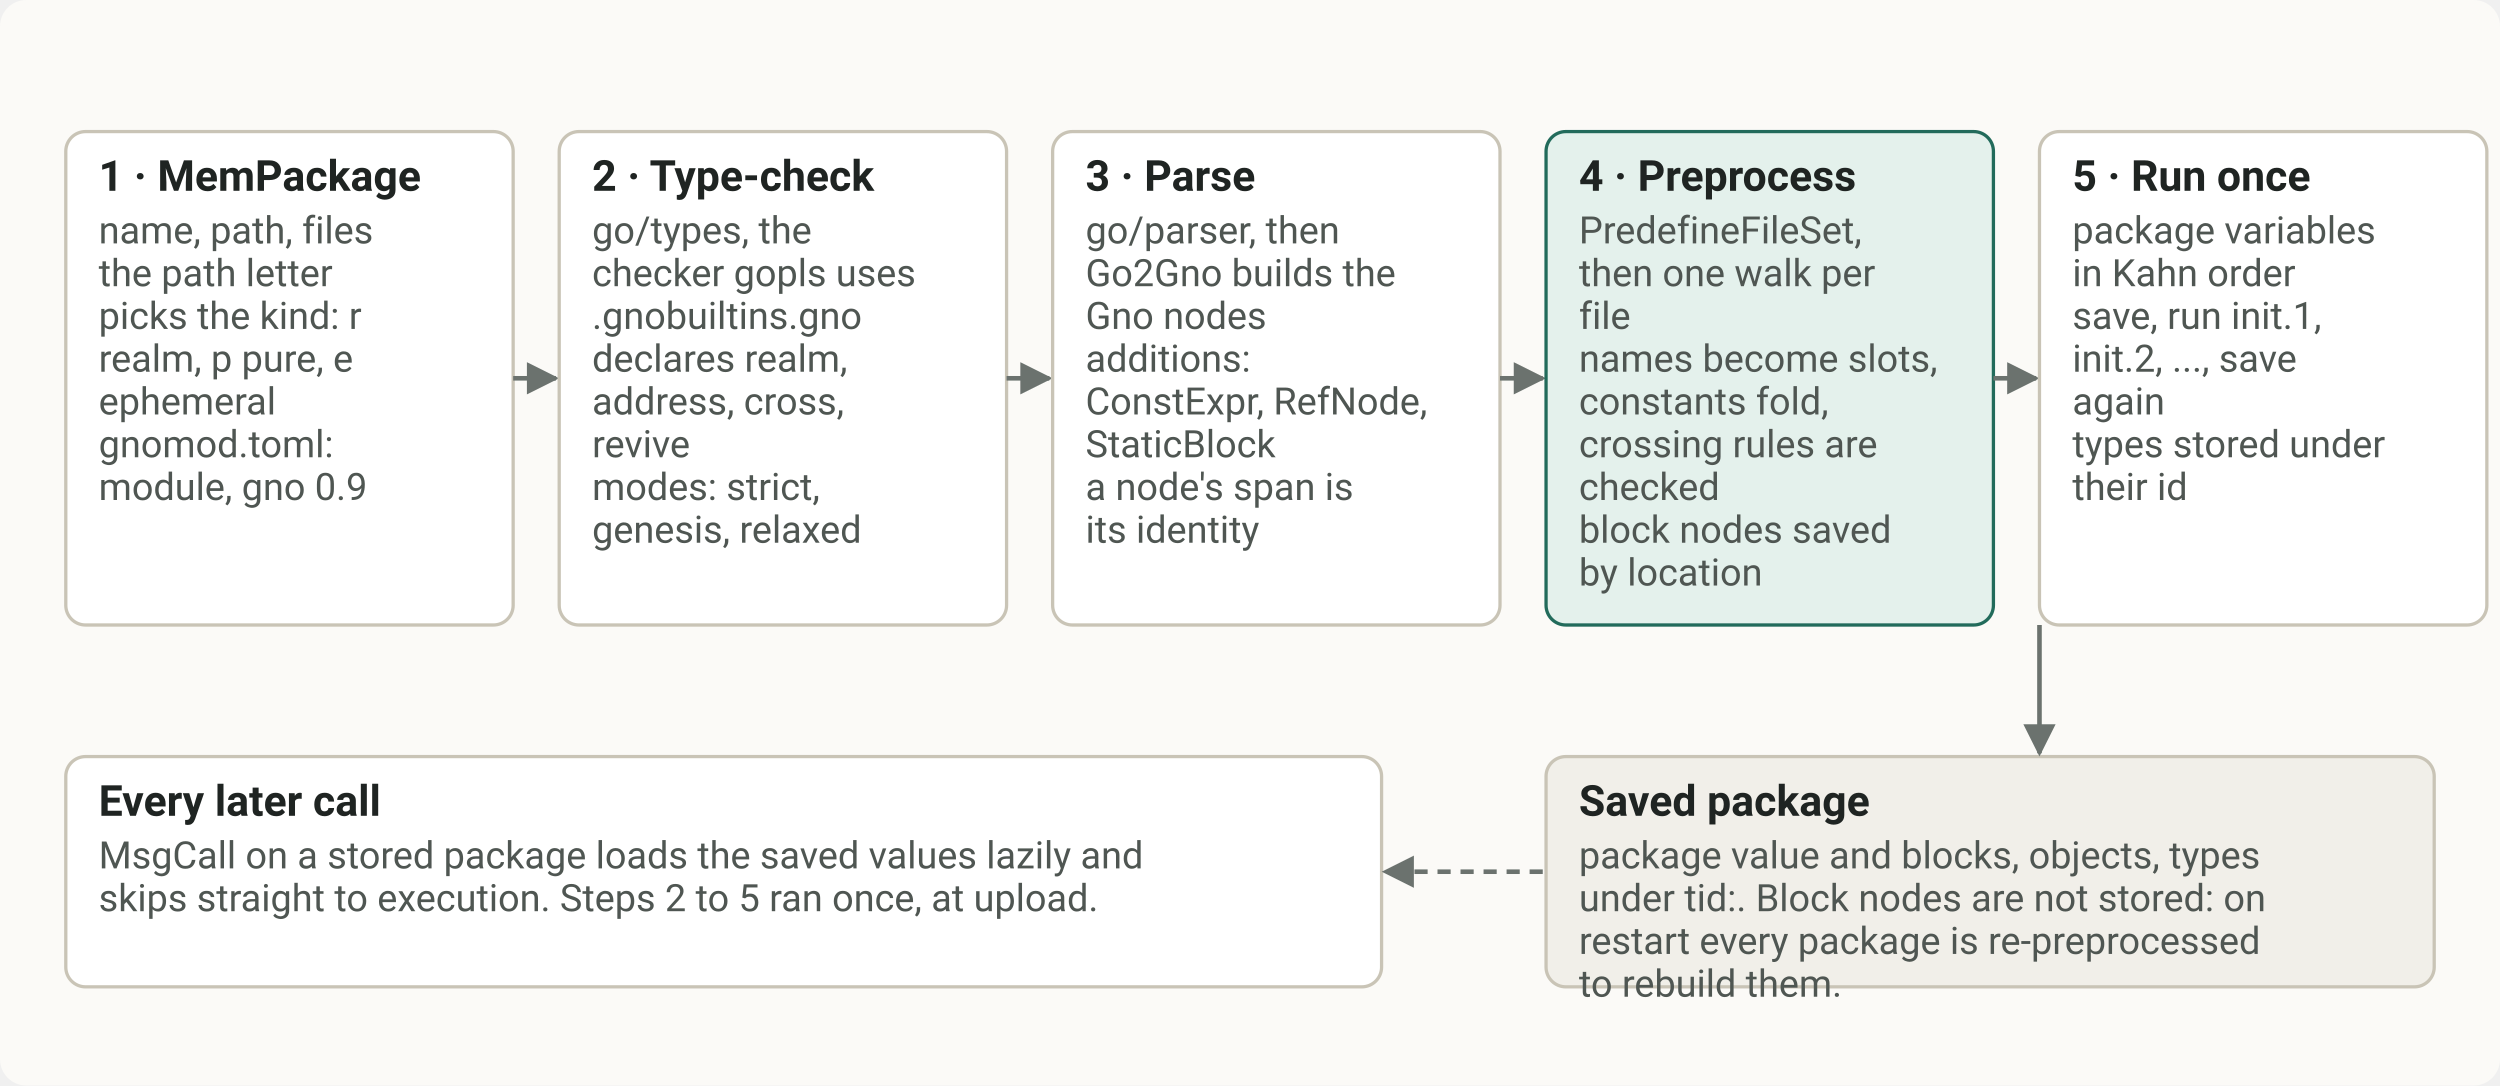
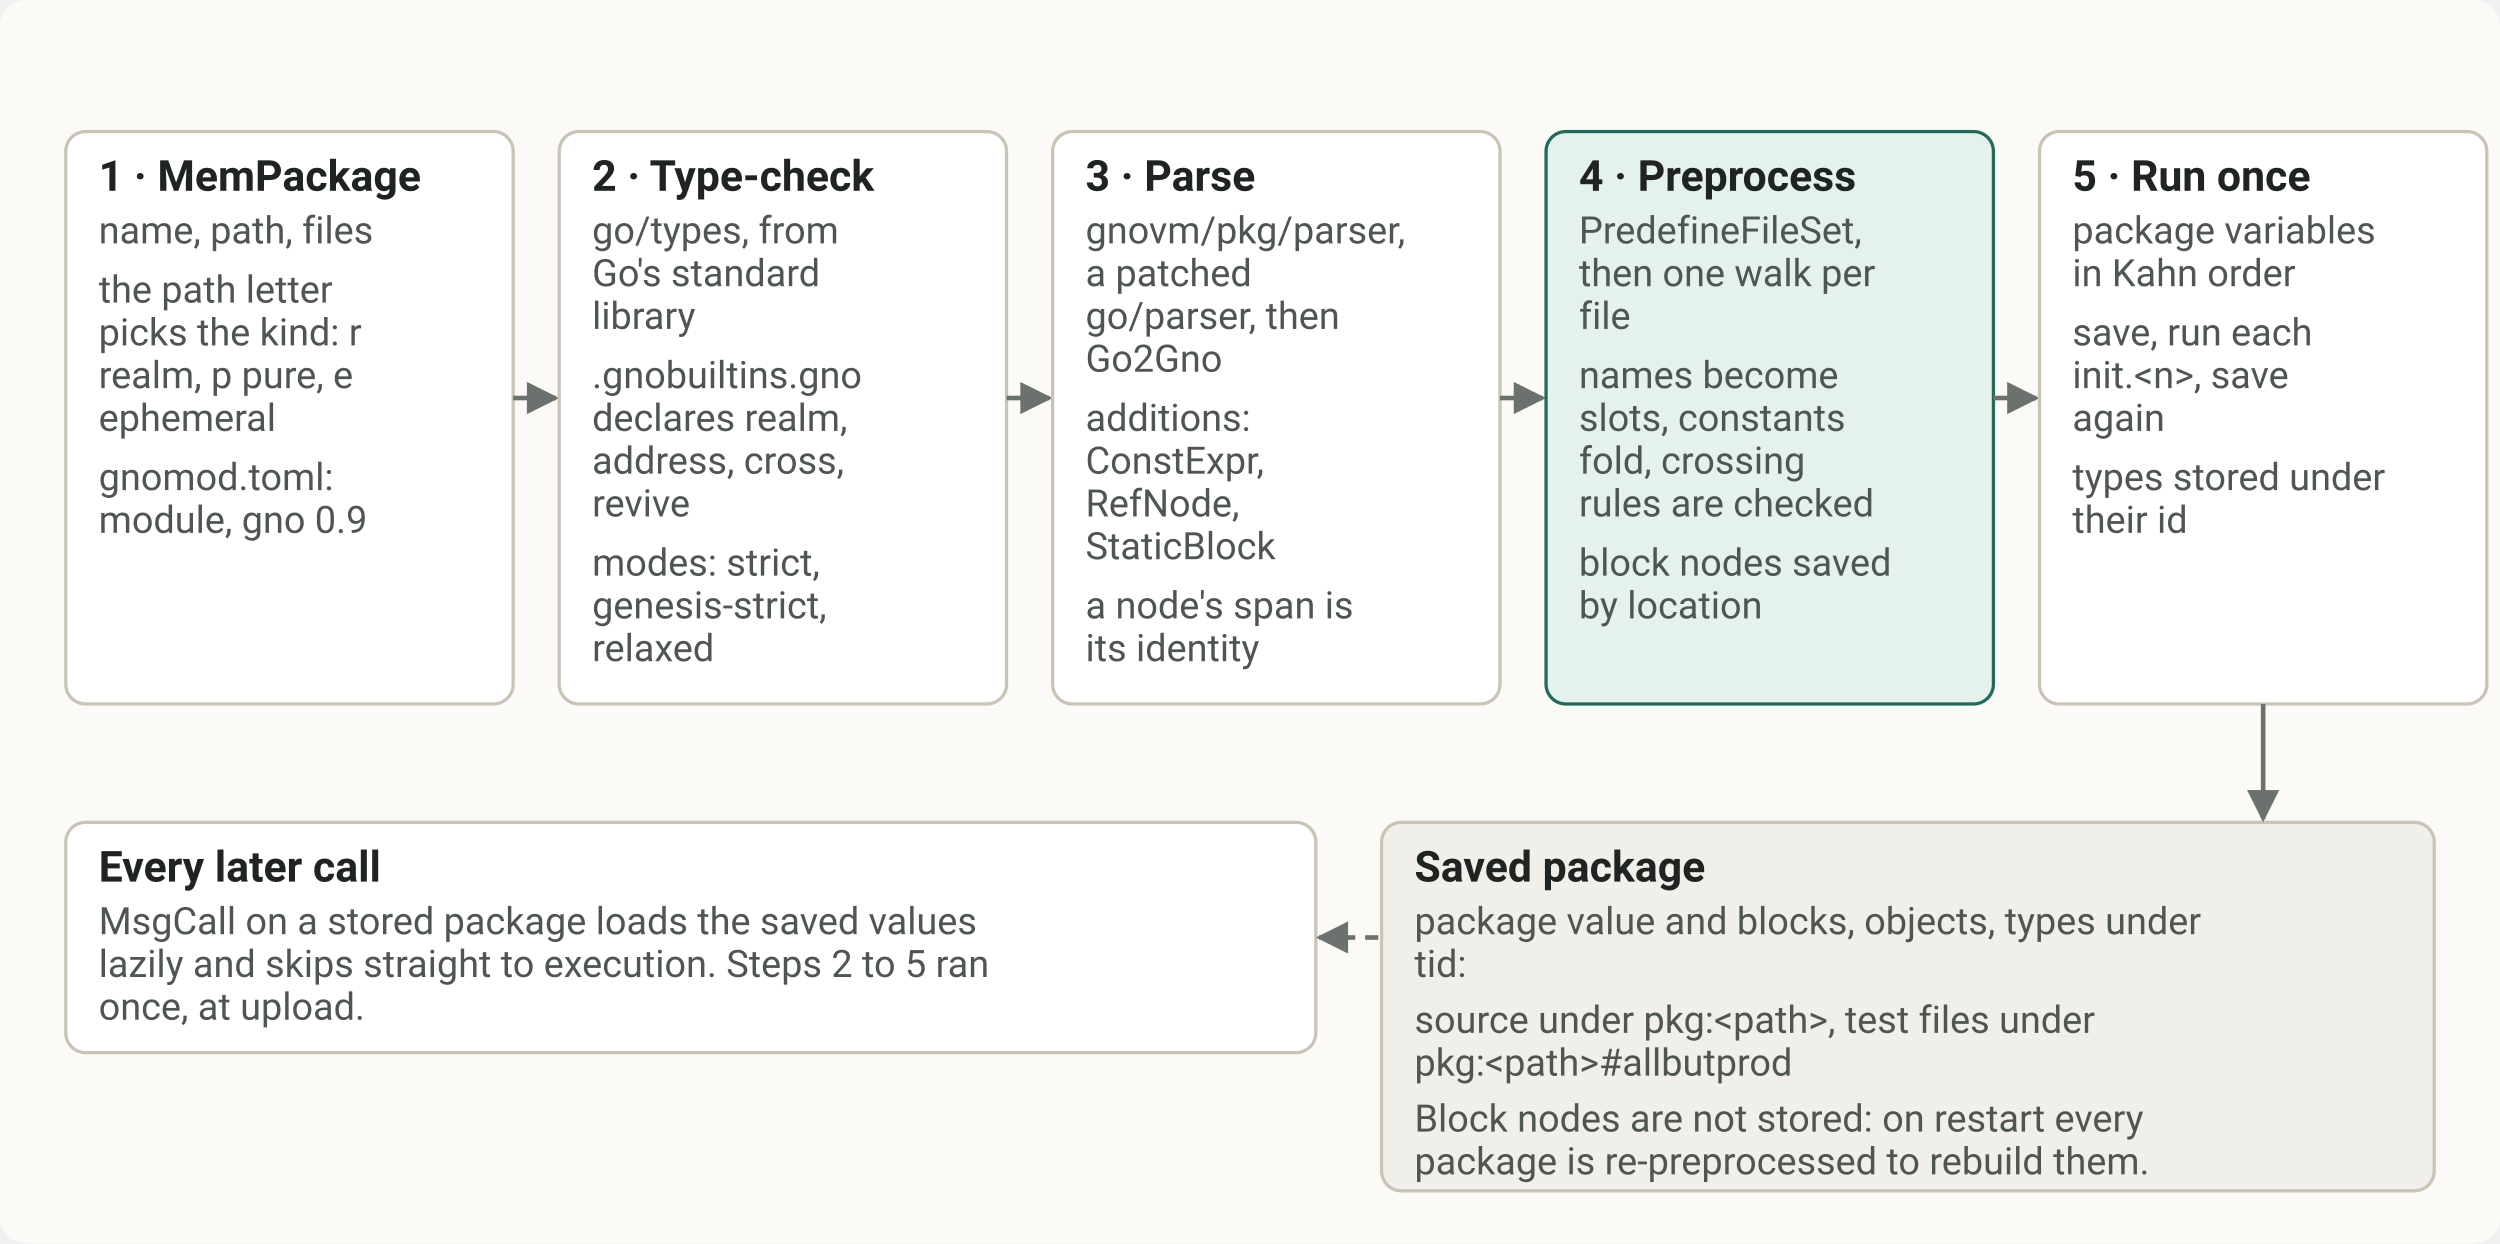
- <svg xmlns="http://www.w3.org/2000/svg" xml:space="preserve" viewBox="0 0 760 330" width="760" height="330" font-family="ui-sans-serif, system-ui, sans-serif">
+ <svg xmlns="http://www.w3.org/2000/svg" xml:space="preserve" viewBox="0 0 760 378" width="760" height="378" font-family="ui-sans-serif, system-ui, sans-serif">
  <style>
.f-bg{fill:#fbfaf7}
.f-box{fill:#fff;stroke:#c9c4b6;stroke-width:1}
.f-box.acc{fill:#e4f1ec;stroke:#226b5b}
.f-box.warn{fill:#fbeaea;stroke:#b3423f}
.f-box.mut{fill:#f1efe9}
.f-box.dash{stroke-dasharray:4 3}
.f-t{font:13px ui-sans-serif,system-ui,-apple-system,"Segoe UI",Roboto,sans-serif;fill:#1f2422;white-space:pre}
.f-t.b{font-weight:700}
.f-t.h{font-size:15px;font-weight:700}
.f-t.s{font-size:11.5px;fill:#4f5652}
.f-t.acc{fill:#226b5b}
.f-t.warn{fill:#b3423f}
.f-m{font:12px ui-monospace,SFMono-Regular,Menlo,Consolas,monospace;fill:#1f2422;white-space:pre}
.f-m.b{font-weight:700}
.f-m.s{font-size:11px;fill:#4f5652}
.f-m.acc{fill:#226b5b}
.f-m.warn{fill:#b3423f}
.f-ar{stroke:#6b726e;stroke-width:1.4;fill:none;marker-end:url(#f-ah)}
.f-ar.acc{stroke:#226b5b;marker-end:url(#f-ah2)}
.f-ar.warn{stroke:#b3423f;marker-end:url(#f-ah3)}
.f-ar.thin{stroke-width:1;stroke:#b9b4a6}
.f-ar.dash{stroke-dasharray:4 3}
.f-ln{stroke:#c9c4b6;stroke-width:1;fill:none}
.f-hot{cursor:pointer}
</style>
  <defs>
    <marker id="f-ah" viewBox="0 0 10 10" refX="9" refY="5" markerWidth="7" markerHeight="7" orient="auto-start-reverse">
      <path d="M0 0L10 5L0 10z" fill="#6b726e" />
    </marker>
    <marker id="f-ah2" viewBox="0 0 10 10" refX="9" refY="5" markerWidth="7" markerHeight="7" orient="auto-start-reverse">
      <path d="M0 0L10 5L0 10z" fill="#226b5b" />
    </marker>
    <marker id="f-ah3" viewBox="0 0 10 10" refX="9" refY="5" markerWidth="7" markerHeight="7" orient="auto-start-reverse">
      <path d="M0 0L10 5L0 10z" fill="#b3423f" />
    </marker>
  </defs>
-   <rect width="760" height="330" class="f-bg" rx="8" />
-   <g class="f-hot " data-note="A MemPackage is a name, a path, a list of files and a type tag. No timestamps, owners or subdirectories, so the same bytes hash the same everywhere." tabindex="0">
-     <rect x="20" y="40" width="136" height="150" rx="6" class="f-box " />
+   <rect width="760" height="378" class="f-bg" rx="8" />
+   <g class="f-hot " data-note="A MemPackage is a name, a path, a list of files and a type tag. No timestamps, owners or subdirectories, so the same files encode to the same bytes everywhere; the keeper stamps the creator and the height into gnomod.toml instead." tabindex="0">
+     <rect x="20" y="40" width="136" height="174" rx="6" class="f-box " />
    <text x="30" y="58" class="f-t b">1 · MemPackage</text>
    <text x="30" y="74" class="f-t s">name, path, files</text>
-     <text x="30" y="87" class="f-t s">the path letter</text>
-     <text x="30" y="100" class="f-t s">picks the kind: r</text>
-     <text x="30" y="113" class="f-t s">realm, p pure, e</text>
-     <text x="30" y="126" class="f-t s">ephemeral</text>
-     <text x="30" y="139" class="f-t s">gnomod.toml:</text>
-     <text x="30" y="152" class="f-t s">module, gno 0.9</text>
+     <text x="30" y="92" class="f-t s">the path letter</text>
+     <text x="30" y="105" class="f-t s">picks the kind: r</text>
+     <text x="30" y="118" class="f-t s">realm, p pure, e</text>
+     <text x="30" y="131" class="f-t s">ephemeral</text>
+     <text x="30" y="149" class="f-t s">gnomod.toml:</text>
+     <text x="30" y="162" class="f-t s">module, gno 0.9</text>
  </g>
-   <path d="M156 115L169 115" class="f-ar " />
+   <path d="M156 121L169 121" class="f-ar " />
  <g class="f-hot " data-note="Gno's own parser is lax, so Go's type checker runs first, with a generated shim declaring the names Go does not know." tabindex="0">
-     <rect x="170" y="40" width="136" height="150" rx="6" class="f-box " />
+     <rect x="170" y="40" width="136" height="174" rx="6" class="f-box " />
    <text x="180" y="58" class="f-t b">2 · Type-check</text>
-     <text x="180" y="74" class="f-t s">go/types, the</text>
-     <text x="180" y="87" class="f-t s">checker gopls uses</text>
-     <text x="180" y="100" class="f-t s">.gnobuiltins.gno</text>
-     <text x="180" y="113" class="f-t s">declares realm,</text>
-     <text x="180" y="126" class="f-t s">address, cross,</text>
-     <text x="180" y="139" class="f-t s">revive</text>
-     <text x="180" y="152" class="f-t s">modes: strict,</text>
-     <text x="180" y="165" class="f-t s">genesis, relaxed</text>
+     <text x="180" y="74" class="f-t s">go/types, from</text>
+     <text x="180" y="87" class="f-t s">Go's standard</text>
+     <text x="180" y="100" class="f-t s">library</text>
+     <text x="180" y="118" class="f-t s">.gnobuiltins.gno</text>
+     <text x="180" y="131" class="f-t s">declares realm,</text>
+     <text x="180" y="144" class="f-t s">address, cross,</text>
+     <text x="180" y="157" class="f-t s">revive</text>
+     <text x="180" y="175" class="f-t s">modes: strict,</text>
+     <text x="180" y="188" class="f-t s">genesis-strict,</text>
+     <text x="180" y="201" class="f-t s">relaxed</text>
  </g>
-   <path d="M306 115L319 115" class="f-ar " />
-   <g class="f-hot " data-note="Go2Gno walks the go/ast tree and builds Gno nodes. Nodes that open a scope carry a StaticBlock recording the names declared there." tabindex="0">
-     <rect x="320" y="40" width="136" height="150" rx="6" class="f-box " />
+   <path d="M306 121L319 121" class="f-ar " />
+   <g class="f-hot " data-note="The parser charges one gas per token, plus one per level of nesting. Go2Gno walks the go/ast tree and builds Gno nodes. Nodes that open a scope carry a StaticBlock recording the names declared there." tabindex="0">
+     <rect x="320" y="40" width="136" height="174" rx="6" class="f-box " />
    <text x="330" y="58" class="f-t b">3 · Parse</text>
-     <text x="330" y="74" class="f-t s">go/parser, then</text>
-     <text x="330" y="87" class="f-t s">Go2Gno builds the</text>
-     <text x="330" y="100" class="f-t s">Gno nodes</text>
-     <text x="330" y="113" class="f-t s">additions:</text>
-     <text x="330" y="126" class="f-t s">ConstExpr, RefNode,</text>
-     <text x="330" y="139" class="f-t s">StaticBlock</text>
-     <text x="330" y="152" class="f-t s">a node's span is</text>
-     <text x="330" y="165" class="f-t s">its identity</text>
+     <text x="330" y="74" class="f-t s">gnovm/pkg/parser,</text>
+     <text x="330" y="87" class="f-t s">a patched</text>
+     <text x="330" y="100" class="f-t s">go/parser, then</text>
+     <text x="330" y="113" class="f-t s">Go2Gno</text>
+     <text x="330" y="131" class="f-t s">additions:</text>
+     <text x="330" y="144" class="f-t s">ConstExpr,</text>
+     <text x="330" y="157" class="f-t s">RefNode,</text>
+     <text x="330" y="170" class="f-t s">StaticBlock</text>
+     <text x="330" y="188" class="f-t s">a node's span is</text>
+     <text x="330" y="201" class="f-t s">its identity</text>
  </g>
-   <path d="M456 115L469 115" class="f-ar " />
-   <g class="f-hot " data-note="The compile step. Every name becomes a ValuePath, every constant expression a ConstExpr. A file is preprocessed exactly once." tabindex="0">
-     <rect x="470" y="40" width="136" height="150" rx="6" class="f-box acc" />
+   <path d="M456 121L469 121" class="f-ar " />
+   <g class="f-hot " data-note="The compile step. Every name becomes a ValuePath, every constant expression a ConstExpr. A finished node is skipped if met again; a restart preprocesses every file again." tabindex="0">
+     <rect x="470" y="40" width="136" height="174" rx="6" class="f-box acc" />
    <text x="480" y="58" class="f-t b">4 · Preprocess</text>
    <text x="480" y="74" class="f-t s">PredefineFileSet,</text>
    <text x="480" y="87" class="f-t s">then one walk per</text>
    <text x="480" y="100" class="f-t s">file</text>
-     <text x="480" y="113" class="f-t s">names become slots,</text>
-     <text x="480" y="126" class="f-t s">constants fold,</text>
-     <text x="480" y="139" class="f-t s">crossing rules are</text>
-     <text x="480" y="152" class="f-t s">checked</text>
-     <text x="480" y="165" class="f-t s">block nodes saved</text>
-     <text x="480" y="178" class="f-t s">by location</text>
+     <text x="480" y="118" class="f-t s">names become</text>
+     <text x="480" y="131" class="f-t s">slots, constants</text>
+     <text x="480" y="144" class="f-t s">fold, crossing</text>
+     <text x="480" y="157" class="f-t s">rules are checked</text>
+     <text x="480" y="175" class="f-t s">block nodes saved</text>
+     <text x="480" y="188" class="f-t s">by location</text>
  </g>
-   <path d="M606 115L619 115" class="f-ar " />
+   <path d="M606 121L619 121" class="f-ar " />
  <g class="f-hot " data-note="runMemPackage: variable declarations in dependency order, then every init function in file order with the deployer as the previous realm." tabindex="0">
-     <rect x="620" y="40" width="136" height="150" rx="6" class="f-box " />
+     <rect x="620" y="40" width="136" height="174" rx="6" class="f-box " />
    <text x="630" y="58" class="f-t b">5 · Run once</text>
    <text x="630" y="74" class="f-t s">package variables</text>
    <text x="630" y="87" class="f-t s">in Kahn order</text>
-     <text x="630" y="100" class="f-t s">save, run init.1,</text>
-     <text x="630" y="113" class="f-t s">init.2, ..., save</text>
-     <text x="630" y="126" class="f-t s">again</text>
-     <text x="630" y="139" class="f-t s">types stored under</text>
-     <text x="630" y="152" class="f-t s">their id</text>
+     <text x="630" y="105" class="f-t s">save, run each</text>
+     <text x="630" y="118" class="f-t s">init.&lt;n&gt;, save</text>
+     <text x="630" y="131" class="f-t s">again</text>
+     <text x="630" y="149" class="f-t s">types stored under</text>
+     <text x="630" y="162" class="f-t s">their id</text>
  </g>
-   <g class="f-hot " data-note="Only values and types are persisted. The syntax tree is rebuilt from source at node start." tabindex="0">
-     <rect x="470" y="230" width="270" height="70" rx="6" class="f-box mut" />
-     <text x="480" y="248" class="f-t b">Saved package</text>
-     <text x="480" y="264" class="f-t s">package value and blocks, objects, types</text>
-     <text x="480" y="277" class="f-t s">under tid:. Block nodes are not stored: on</text>
-     <text x="480" y="290" class="f-t s">restart every package is re-preprocessed</text>
-     <text x="480" y="303" class="f-t s">to rebuild them.</text>
+   <g class="f-hot " data-note="Only values, types and source are persisted. The syntax tree is rebuilt from source at node start." tabindex="0">
+     <rect x="420" y="250" width="320" height="112" rx="6" class="f-box mut" />
+     <text x="430" y="268" class="f-t b">Saved package</text>
+     <text x="430" y="284" class="f-t s">package value and blocks, objects, types under</text>
+     <text x="430" y="297" class="f-t s">tid:</text>
+     <text x="430" y="314" class="f-t s">source under pkg:&lt;path&gt;, test files under</text>
+     <text x="430" y="327" class="f-t s">pkg:&lt;path&gt;#allbutprod</text>
+     <text x="430" y="344" class="f-t s">Block nodes are not stored: on restart every</text>
+     <text x="430" y="357" class="f-t s">package is re-preprocessed to rebuild them.</text>
  </g>
-   <path d="M620 190L620 229" class="f-ar " />
+   <path d="M688 214L688 249" class="f-ar " />
  <g class="f-hot " data-note="A call after upload does no type-check, no parse and no preprocess: it loads the package value and runs." tabindex="0">
-     <rect x="20" y="230" width="400" height="70" rx="6" class="f-box " />
-     <text x="30" y="248" class="f-t b">Every later call</text>
-     <text x="30" y="264" class="f-t s">MsgCall on a stored package loads the saved values lazily and</text>
-     <text x="30" y="277" class="f-t s">skips straight to execution. Steps 2 to 5 ran once, at upload.</text>
+     <rect x="20" y="250" width="380" height="70" rx="6" class="f-box " />
+     <text x="30" y="268" class="f-t b">Every later call</text>
+     <text x="30" y="284" class="f-t s">MsgCall on a stored package loads the saved values</text>
+     <text x="30" y="297" class="f-t s">lazily and skips straight to execution. Steps 2 to 5 ran</text>
+     <text x="30" y="310" class="f-t s">once, at upload.</text>
  </g>
-   <path d="M469 265L421 265" class="f-ar dash" />
+   <path d="M419 285L401 285" class="f-ar dash" />
</svg>
